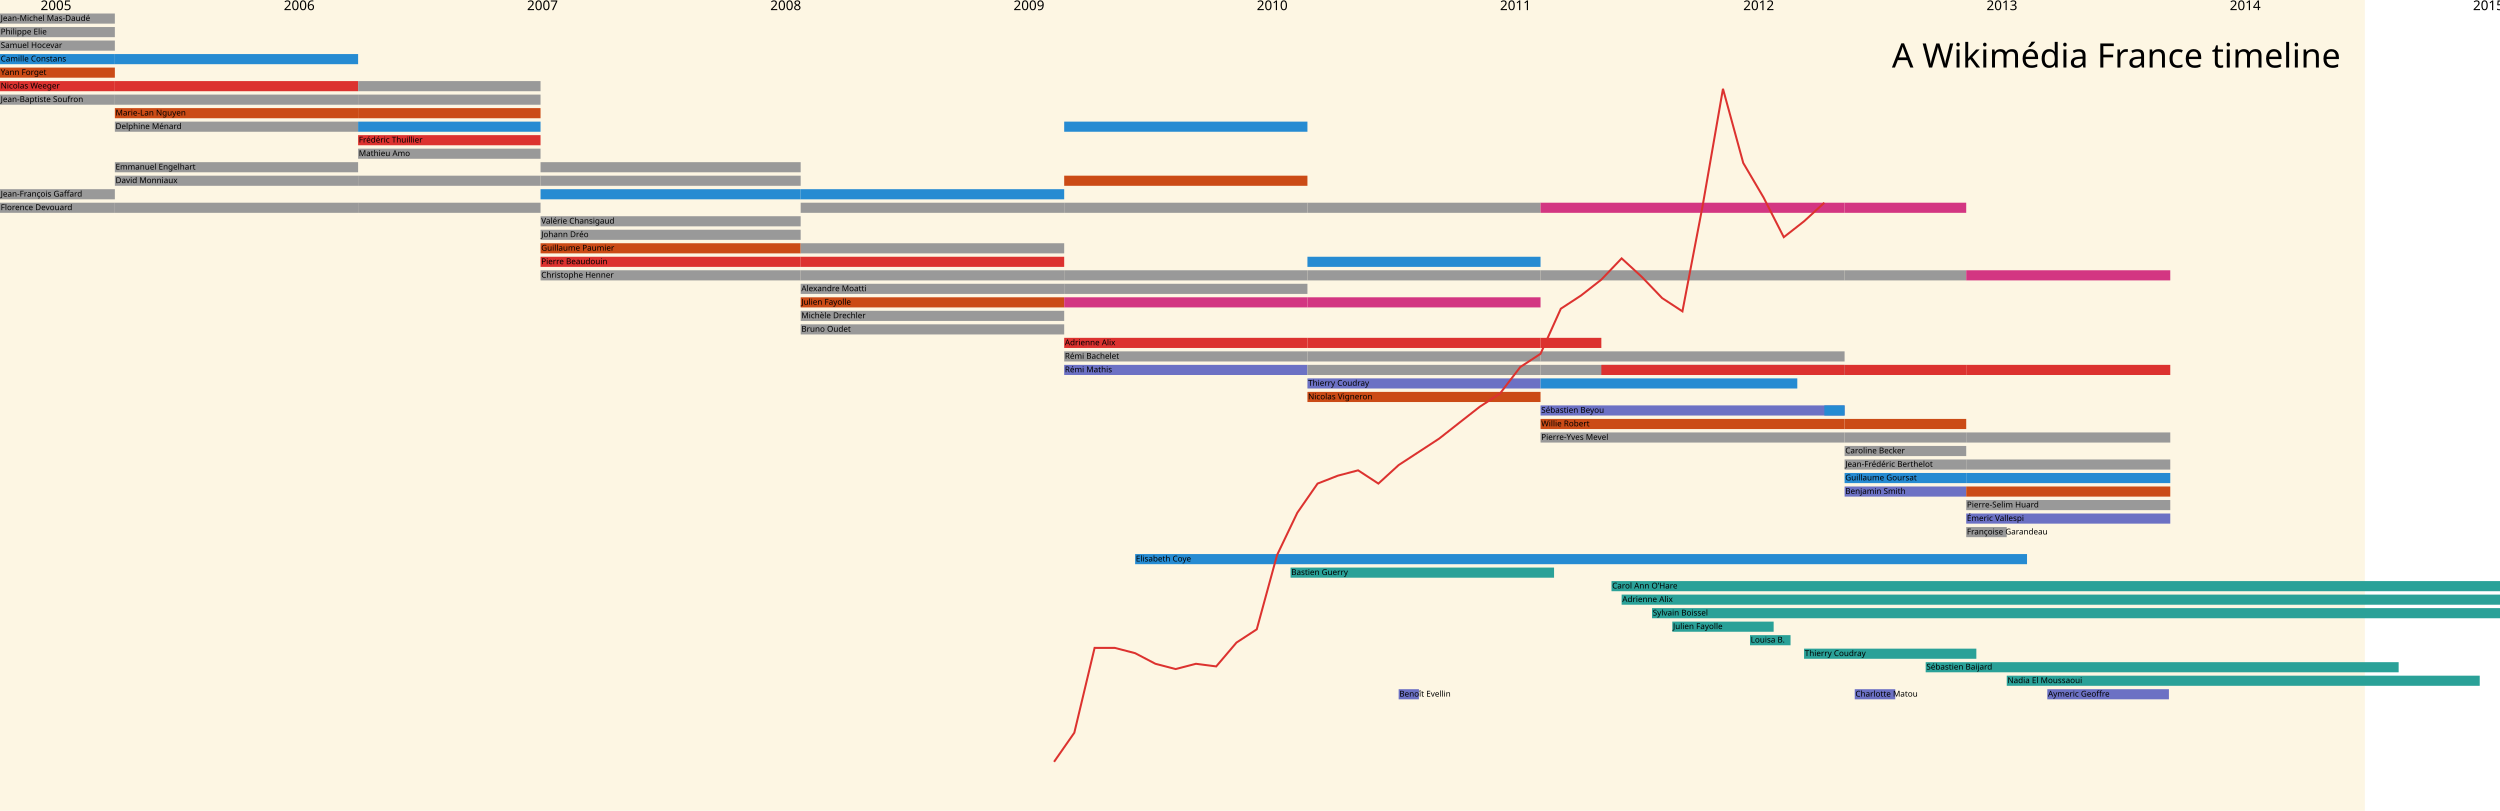
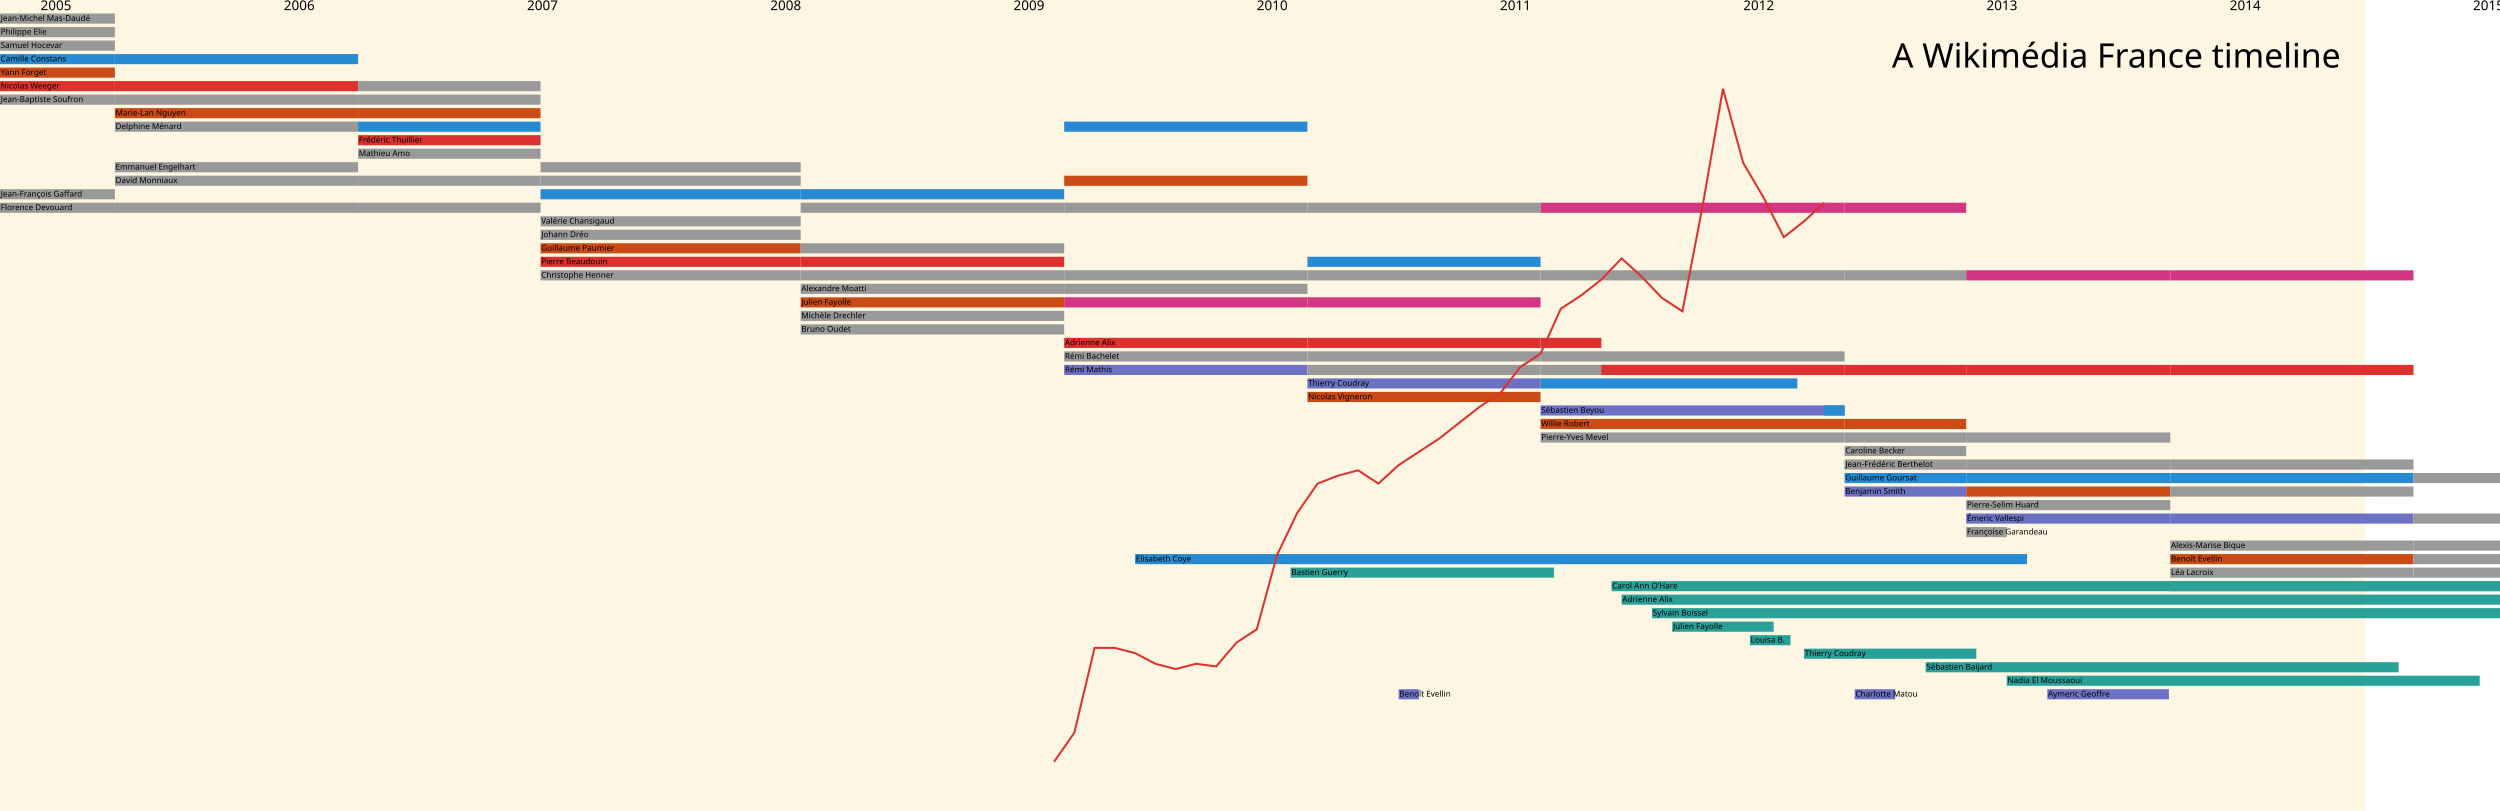
<svg xmlns="http://www.w3.org/2000/svg" xmlns:xlink="http://www.w3.org/1999/xlink" width="37000" height="12000" id="svg2" version="1.1">
  <defs id="defs">
    <rect id="2004-2005" width="1700" height="150" x="0" />
    <rect id="2005-2006" width="3600" height="150" x="1700" />
    <rect id="2006-2007" width="2700" height="150" x="5300" />
    <rect id="2007-2008" width="3850" height="150" x="8000" />
    <rect id="2008-2009" width="3900" height="150" x="11850" />
    <rect id="2009-2010" width="3600" height="150" x="15750" />
    <rect id="2010-2011" width="3450" height="150" x="19350" />
    <rect id="2011-2012" width="4500" height="150" x="22800" />
    <rect id="2012-2012" width="1800" height="150" x="27300" />
    <rect id="2012-2013" width="3020" height="150" x="29100" />
    <rect id="2013-2014" width="3600" height="150" x="32120" />
    <rect id="2014-2015" width="3600" height="150" x="35720" />
    <rect id="2015y" width="0" height="150" x="37000" />
    <path style="stroke:url(#lightgrey);stroke-width:40;" d="m 0,200 0,30000" id="YearMarker" />
    <linearGradient id="base03">
      <stop stop-color="#002b36" />
    </linearGradient>
    <linearGradient id="base02">
      <stop stop-color="#073642" />
    </linearGradient>
    <linearGradient id="base01">
      <stop stop-color="#586e75" />
    </linearGradient>
    <linearGradient id="base00">
      <stop stop-color="#657b83" />
    </linearGradient>
    <linearGradient id="base0">
      <stop stop-color="#839496" />
    </linearGradient>
    <linearGradient id="base1">
      <stop stop-color="#93a1a1" />
    </linearGradient>
    <linearGradient id="base2">
      <stop stop-color="#eee8d5" />
    </linearGradient>
    <linearGradient id="base3">
      <stop stop-color="#fdf6e3" />
    </linearGradient>
    <linearGradient id="yellow">
      <stop stop-color="#b58900" />
    </linearGradient>
    <linearGradient id="orange">
      <stop stop-color="#cb4b16" />
    </linearGradient>
    <linearGradient id="red">
      <stop stop-color="#dc322f" />
    </linearGradient>
    <linearGradient id="magenta">
      <stop stop-color="#d33682" />
    </linearGradient>
    <linearGradient id="violet">
      <stop stop-color="#6c71c4" />
    </linearGradient>
    <linearGradient id="blue">
      <stop stop-color="#268bd2" />
    </linearGradient>
    <linearGradient id="cyan">
      <stop stop-color="#2aa198" />
    </linearGradient>
    <linearGradient id="green">
      <stop stop-color="#859900" />
    </linearGradient>
    <linearGradient id="lightgrey">
      <stop stop-color="#c0c0c0" />
    </linearGradient>
    <style id="Style" type="text/css">
        .board { fill:#999999 }
        .president { fill:url(#red) }
        .vicepresident { fill:url(#magenta) }
        .treasurer { fill:url(#blue) }
        .vicetreasurer { fill:url(#violet) }
        .secretary{ fill:url(#orange) }
        .vicesecretary { fill:url(#yellow) }

        .staff { fill:url(#cyan) }
        .partstaff { fill:url(#blue) }
        .intern { fill:url(#violet) }

        text.name { font-size:120px; fill:black; font-family:Linux Libertine}
        text.label { font-size:200px; fill:black; font-family:Linux Libertine}
        text.title { font-size:500px; fill:black; font-family:Linux Libertine}
        .background { fill:url(#base3) }

        .members { fill:none; stroke: url(#red); stroke-width: 30px }
    </style>
  </defs>
  <rect id="background" width="35000" height="12000" class="background" />
  <text x="28000" y="1000" class="title">A Wikimédia France timeline</text>
  <g id="Labels" transform="translate(0,150)">
    <text x="600" class="label">2005</text>
    <text x="4200" class="label">2006</text>
    <text x="7800" class="label">2007</text>
    <text x="11400" class="label">2008</text>
    <text x="15000" class="label">2009</text>
    <text x="18600" class="label">2010</text>
    <text x="22200" class="label">2011</text>
    <text x="25800" class="label">2012</text>
    <text x="29400" class="label">2013</text>
    <text x="33000" class="label">2014</text>
    <text x="36600" class="label">2015</text>
  </g>
  <g id="Grid">
    <g id="Year.2005" transform="translate(600,0) ">
      <use xlink:href="#YearMarker" />
    </g>
    <g id="Year.2006" transform="translate(4200,0) ">
      <use xlink:href="#YearMarker" />
    </g>
    <g id="Year.2007" transform="translate(7800,0) ">
      <use xlink:href="#YearMarker" />
    </g>
    <g id="Year.2008" transform="translate(11400,0) ">
      <use xlink:href="#YearMarker" />
    </g>
    <g id="Year.2009" transform="translate(15000,0) ">
      <use xlink:href="#YearMarker" />
    </g>
    <g id="Year.2010" transform="translate(18600,0) ">
      <use xlink:href="#YearMarker" />
    </g>
    <g id="Year.2011" transform="translate(22200,0) ">
      <use xlink:href="#YearMarker" />
    </g>
    <g id="Year.2012" transform="translate(25800,0) ">
      <use xlink:href="#YearMarker" />
    </g>
    <g id="Year.2013" transform="translate(29400,0) ">
      <use xlink:href="#YearMarker" />
    </g>
    <g id="Year.2014" transform="translate(33000,0) ">
      <use xlink:href="#YearMarker" />
    </g>
    <g id="Year.2015" transform="translate(36600,0) ">
      <use xlink:href="#YearMarker" />
    </g>
  </g>
  <g id="Board" transform="translate(0,200)">
    <g id="MasDaude" transform="translate(0,0) ">
      <use class="board" xlink:href="#2004-2005" />
      <text dx="10" dy="110" class="name">Jean-Michel Mas-Daudé</text>
    </g>
    <g id="Board.Elie" transform="translate(0,200) ">
      <use class="board" xlink:href="#2004-2005" />
      <text dx="10" dy="110" class="name">Philippe Elie</text>
    </g>
    <g id="Board.Hocevar" transform="translate(0,400) ">
      <use class="board" xlink:href="#2004-2005" />
      <text dx="10" dy="110" class="name">Samuel Hocevar</text>
    </g>
    <g id="Board.Constans" transform="translate(0,600) ">
      <use class="treasurer" xlink:href="#2004-2005" />
      <use class="treasurer" xlink:href="#2005-2006" />
      <text dx="10" dy="110" class="name">Camille Constans</text>
    </g>
    <g id="Board.Forget" transform="translate(0,800) ">
      <use class="secretary" xlink:href="#2004-2005" />
      <text dx="10" dy="110" class="name">Yann Forget</text>
    </g>
    <g id="Board.Weeger" transform="translate(0,1000) ">
      <use class="president" xlink:href="#2004-2005" />
      <use class="president" xlink:href="#2005-2006" />
      <use class="board" xlink:href="#2006-2007" />
      <text dx="10" dy="110" class="name">Nicolas Weeger</text>
    </g>
    <g id="Board.Soufron" transform="translate(0,1200) ">
      <use class="board" xlink:href="#2004-2005" />
      <use class="board" xlink:href="#2005-2006" />
      <use class="board" xlink:href="#2006-2007" />
      <text dx="10" dy="110" class="name">Jean-Baptiste Soufron</text>
    </g>
    <g id="Board.Nguyen" transform="translate(0,1400) ">
      <use class="secretary" xlink:href="#2005-2006" />
      <use class="secretary" xlink:href="#2006-2007" />
      <text x="1700" dx="10" dy="110" class="name">Marie-Lan Nguyen</text>
    </g>
    <g id="Board.Menard" transform="translate(0,1600) ">
      <use class="board" xlink:href="#2005-2006" />
      <use class="treasurer" xlink:href="#2006-2007" />
      <use class="treasurer" xlink:href="#2009-2010" />
      <text x="1700" dx="10" dy="110" class="name">Delphine Ménard</text>
    </g>
    <g id="Board.Thuillier" transform="translate(0,1800) ">
      <use class="president" xlink:href="#2006-2007" />
      <text x="5300" dx="10" dy="110" class="name">Frédéric Thuillier</text>
    </g>
    <g id="Board.Amo" transform="translate(0,2000) ">
      <use class="board" xlink:href="#2006-2007" />
      <text x="5300" dx="10" dy="110" class="name">Mathieu Amo</text>
    </g>
    <g id="Board.Engelhart" transform="translate(0,2200) ">
      <use class="board" xlink:href="#2005-2006" />
      <use class="board" xlink:href="#2007-2008" />
      <text x="1700" dx="10" dy="110" class="name">Emmanuel Engelhart</text>
    </g>
    <g id="Board.Monniaux" transform="translate(0,2400) ">
      <use class="board" xlink:href="#2005-2006" />
      <use class="board" xlink:href="#2006-2007" />
      <use class="board" xlink:href="#2007-2008" />
      <use class="secretary" xlink:href="#2009-2010" />
      <text x="1700" dx="10" dy="110" class="name">David Monniaux</text>
    </g>
    <g id="Board.Gaffard" transform="translate(0,2600) ">
      <use class="board" xlink:href="#2004-2005" />
      <use class="treasurer" xlink:href="#2007-2008" />
      <use class="treasurer" xlink:href="#2008-2009" />
      <text dx="10" dy="110" class="name">Jean-François Gaffard</text>
    </g>
    <g id="Board.Devouard" transform="translate(0,2800) ">
      <use class="board" xlink:href="#2004-2005" />
      <use class="board" xlink:href="#2005-2006" />
      <use class="board" xlink:href="#2006-2007" />
      <use class="board" xlink:href="#2008-2009" />
      <use class="board" xlink:href="#2009-2010" />
      <use class="board" xlink:href="#2010-2011" />
      <use class="vicepresident" xlink:href="#2011-2012" />
      <use class="vicepresident" xlink:href="#2012-2012" />
      <text dx="10" dy="110" class="name">Florence Devouard</text>
    </g>
    <g id="Board.Chansigaud" transform="translate(0,3000) ">
      <use class="board" xlink:href="#2007-2008" />
      <text x="8000" dx="10" dy="110" class="name">Valérie Chansigaud</text>
    </g>
    <g id="Board.Dreo" transform="translate(0,3200) ">
      <use class="board" xlink:href="#2007-2008" />
      <text x="8000" dx="10" dy="110" class="name">Johann Dréo</text>
    </g>
    <g id="Board.Paumier" transform="translate(0,3400) ">
      <use class="secretary" xlink:href="#2007-2008" />
      <use class="board" xlink:href="#2008-2009" />
      <text x="8000" dx="10" dy="110" class="name">Guillaume Paumier</text>
    </g>
    <g id="Board.Beaudouin" transform="translate(0,3600) ">
      <use class="president" xlink:href="#2007-2008" />
      <use class="president" xlink:href="#2008-2009" />
      <use class="treasurer" xlink:href="#2010-2011" />
      <text x="8000" dx="10" dy="110" class="name">Pierre Beaudouin</text>
    </g>
    <g id="Board.Henner" transform="translate(0,3800) ">
      <use class="board" xlink:href="#2007-2008" />
      <use class="board" xlink:href="#2008-2009" />
      <use class="board" xlink:href="#2009-2010" />
      <use class="board" xlink:href="#2010-2011" />
      <use class="board" xlink:href="#2011-2012" />
      <use class="board" xlink:href="#2012-2012" />
      <use class="vicepresident" xlink:href="#2012-2013" />
+       <use class="vicepresident" xlink:href="#2013-2014" />
      <text x="8000" dx="10" dy="110" class="name">Christophe Henner</text>
    </g>
    <g id="Board.Moatti" transform="translate(0,4000) ">
      <use class="board" xlink:href="#2008-2009" />
      <use class="board" xlink:href="#2009-2010" />
      <text x="11850" dx="10" dy="110" class="name">Alexandre Moatti</text>
    </g>
    <g id="Board.Fayolle" transform="translate(0,4200) ">
      <use class="secretary" xlink:href="#2008-2009" />
      <use class="vicepresident" xlink:href="#2009-2010" />
      <use class="vicepresident" xlink:href="#2010-2011" />
      <text x="11850" dx="10" dy="110" class="name">Julien Fayolle</text>
    </g>
    <g id="Board.Drechler" transform="translate(0,4400) ">
      <use class="board" xlink:href="#2008-2009" />
      <text x="11850" dx="10" dy="110" class="name">Michèle Drechler</text>
    </g>
    <g id="Board.Oudet" transform="translate(0,4600) ">
      <use class="board" xlink:href="#2008-2009" />
      <text x="11850" dx="10" dy="110" class="name">Bruno Oudet</text>
    </g>
    <g id="Board.Alix" transform="translate(0,4800) ">
      <use class="president" xlink:href="#2009-2010" />
      <use class="president" xlink:href="#2010-2011" />
      <rect x="22800" class="president" width="900" height="150" />
      <text x="15750" dx="10" dy="110" class="name">Adrienne Alix</text>
    </g>
    <g id="Board.Bachelet" transform="translate(0,5000) ">
      <use class="board" xlink:href="#2009-2010" />
      <use class="board" xlink:href="#2010-2011" />
      <use class="board" xlink:href="#2011-2012" />
      <text x="15750" dx="10" dy="110" class="name">Rémi Bachelet</text>
    </g>
    <g id="Board.Mathis" transform="translate(0,5200) ">
      <use class="vicetreasurer" xlink:href="#2009-2010" />
      <use class="board" xlink:href="#2010-2011" />
      <use class="board" xlink:href="#2011-2012" />
      <rect x="23700" class="president" width="3600" height="150" />
      <use class="president" xlink:href="#2012-2012" />
      <use class="president" xlink:href="#2012-2013" />
+       <use class="president" xlink:href="#2013-2014" />
      <text x="15750" dx="10" dy="110" class="name">Rémi Mathis</text>
    </g>
    <g id="Board.Coudray" transform="translate(0,5400) ">
      <use class="vicetreasurer" xlink:href="#2010-2011" />
      <rect x="22800" class="treasurer" width="3800" height="150" />
      <text x="19350" dx="10" dy="110" class="name">Thierry Coudray</text>
    </g>
    <g id="Board.Vigneron" transform="translate(0,5600) ">
      <use class="secretary" xlink:href="#2010-2011" />
      <text x="19350" dx="10" dy="110" class="name">Nicolas Vigneron</text>
    </g>
    <g id="Board.Beyou" transform="translate(0,5800) ">
      <use class="vicetreasurer" xlink:href="#2011-2012" />
      <text x="22800" dx="10" dy="110" class="name">Sébastien Beyou</text>
      <rect x="27000" class="treasurer" width="300" height="150" />
    </g>
    <g id="Board.Robert" transform="translate(0,6000) ">
      <use class="secretary" xlink:href="#2011-2012" />
      <use class="secretary" xlink:href="#2012-2012" />
      <text x="22800" dx="10" dy="110" class="name">Willie Robert</text>
    </g>
    <g id="Board.Mevel" transform="translate(0,6200) ">
      <use class="board" xlink:href="#2011-2012" />
      <use class="board" xlink:href="#2012-2012" />
      <use class="board" xlink:href="#2012-2013" />
      <text x="22800" dx="10" dy="110" class="name">Pierre-Yves Mevel</text>
    </g>
    <g id="Board.Becker" transform="translate(0,6400) ">
      <use class="board" xlink:href="#2012-2012" />
      <text x="27300" dx="10" dy="110" class="name">Caroline Becker</text>
    </g>
    <g id="Board.Berthelot" transform="translate(0,6600) ">
      <use class="board" xlink:href="#2012-2012" />
      <use class="board" xlink:href="#2012-2013" />
+       <use class="board" xlink:href="#2013-2014" />
      <text x="27300" dx="10" dy="110" class="name">Jean-Frédéric Berthelot</text>
    </g>
    <g id="Board.Goursat" transform="translate(0,6800) ">
      <use class="treasurer" xlink:href="#2012-2012" />
      <use class="treasurer" xlink:href="#2012-2013" />
+       <use class="treasurer" xlink:href="#2013-2014" />
+       <use class="board" xlink:href="#2014-2015" />
      <text x="27300" dx="10" dy="110" class="name">Guillaume Goursat</text>
    </g>
    <g id="Board.Smith" transform="translate(0,7000)">
      <use class="vicetreasurer" xlink:href="#2012-2012" />
      <use class="secretary" xlink:href="#2012-2013" />
+       <use class="board" xlink:href="#2013-2014" />
      <text x="27300" dx="10" dy="110" class="name">Benjamin Smith</text>
    </g>
    <g id="Board.Huard" transform="translate(0,7200)">
      <use class="board" xlink:href="#2012-2013" />
      <text x="29100" dx="10" dy="110" class="name">Pierre-Selim Huard</text>
    </g>
    <g id="Board.Vallespi" transform="translate(0,7400)">
      <use class="vicetreasurer" xlink:href="#2012-2013" />
+       <use class="vicetreasurer" xlink:href="#2013-2014" />
+       <use class="board" xlink:href="#2014-2015" />
      <text x="29100" dx="10" dy="110" class="name">Émeric Vallespi</text>
    </g>
    <g id="Board.Garandeau" transform="translate(0,7600)">
      <rect x="29100" class="board" width="600" height="150" />
      <text x="29100" dx="10" dy="110" class="name">Françoise Garandeau</text>
+     </g>
+     <g id="Board.Bique" transform="translate(0,7800) ">
+       <use class="board" xlink:href="#2013-2014" />
+       <use class="board" xlink:href="#2014-2015" />
+       <text x="32120" dx="10" dy="110" class="name">Alexis-Marise Bique</text>
+     </g>
+     <g id="Board.Evellin" transform="translate(0,8000) ">
+       <use class="secretary" xlink:href="#2013-2014" />
+       <use class="board" xlink:href="#2014-2015" />
+       <text x="32120" dx="10" dy="110" class="name">Benoît Evellin</text>
+     </g>
+     <g id="Board.Lacroix" transform="translate(0,8200) ">
+       <use class="board" xlink:href="#2013-2014" />
+       <use class="board" xlink:href="#2014-2015" />
+       <text x="32120" dx="10" dy="110" class="name">Léa Lacroix</text>
+     </g>
+     <g id="Board.Peron" transform="translate(0,8400) ">
+       <use class="board" xlink:href="#2013-2014" />
+       <use class="board" xlink:href="#2014-2015" />
+       <text x="32120" dx="10" dy="110" class="name">Ludovic Péron</text>
    </g>
  </g>
  <g id="Staff" transform="translate(0,8000)">
    <g id="Staff.Coye" transform="translate(0,200)">
      <g transform="translate(16800,0) ">
        <rect id="Staff.Coye.Period" class="partstaff" width="13200" height="150" />
        <text id="Staff.Coye.Text" dx="10" dy="110" class="name">Elisabeth Coye</text>
      </g>
      <use class="background" xlink:href="#2014y" />
    </g>
    <g id="Staff.Guerry" transform="translate(0,400) ">
      <g transform="translate(19100,0) ">
        <rect id="Staff.Guerry.Period" class="staff" width="3900" height="150" />
        <text id="Staff.Guerry.Text" dx="10" dy="110" class="name">Bastien Guerry</text>
      </g>
    </g>
    <g id="Staff.OHare" transform="translate(0,600) ">
      <g transform="translate(23850,0) ">
        <rect id="Staff.OHare.Period" class="staff" width="15000" height="150" />
        <text id="Staff.OHare.Text" dx="10" dy="110" class="name">Carol Ann O’Hare</text>
      </g>
    </g>
    <g id="Staff.Alix" transform="translate(0,800) ">
      <g transform="translate(24000,0) ">
        <rect id="Staff.Alix.Period" class="staff" width="15000" height="150" />
        <text id="Staff.Alix.Text" dx="10" dy="110" class="name">Adrienne Alix</text>
      </g>
    </g>
    <g id="Staff.Boissel" transform="translate(0,1000) ">
      <g transform="translate(24450,0) ">
        <rect id="Staff.Boissel.Period" class="staff" width="15000" height="150" />
        <text id="Staff.Boissel.Text" dx="10" dy="110" class="name">Sylvain Boissel</text>
      </g>
      <use class="background" xlink:href="#2014y" />
    </g>
    <g id="Staff.Fayolle" transform="translate(0,1200) ">
      <g transform="translate(24750,0) ">
        <rect id="Staff.Fayolle.Period" class="staff" width="1500" height="150" />
        <text id="Staff.Fayolle.Text" dx="10" dy="110" class="name">Julien Fayolle</text>
      </g>
    </g>
    <g id="Staff.Benmansour" transform="translate(25900,1400) ">
      <rect id="Staff.Benmansour.Period" class="staff" width="600" height="150" />
      <text id="Staff.Benmansour.Text" dx="10" dy="110" class="name">Louisa B.</text>
    </g>
    <g id="Staff.Coudray" transform="translate(26700,1600) ">
      <rect id="Staff.Coudray.Period" class="staff" width="2550" height="150" />
      <text id="Staff.Coudray.Text" dx="10" dy="110" class="name">Thierry Coudray</text>
    </g>
    <g id="Staff.Baijard" transform="translate(28500,1800) ">
      <rect id="Staff.Baijard.Period" class="staff" width="7000" height="150" />
      <text id="Staff.Baijard.Text" dx="10" dy="110" class="name">Sébastien Baijard</text>
    </g>
    <g id="Staff.ElMoussaoui" transform="translate(29700,2000) ">
      <rect id="Staff.ElMoussaoui.Period" class="staff" width="7000" height="150" />
      <text id="Staff.ElMoussaoui.Text" dx="10" dy="110" class="name">Nadia El Moussaoui</text>
    </g>
    <g id="Staff.Evellin" transform="translate(20700,2200) ">
      <rect id="Staff.Evellin.Period" class="intern" width="300" height="150" />
      <text id="Staff.Evellin.Text" dx="10" dy="110" class="name">Benoît Evellin</text>
    </g>
    <g id="Staff.Matou" transform="translate(27450,2200) ">
      <rect id="Staff.Matou.Period" class="intern" width="600" height="150" />
      <text id="Staff.Matou.Text" dx="10" dy="110" class="name">Charlotte Matou</text>
    </g>
    <g id="Staff.Geoffre" transform="translate(30300,2200) ">
      <rect id="Staff.Geoffre.Period" class="intern" width="1800" height="150" />
      <text id="Staff.Geoffre.Text" dx="10" dy="110" class="name">Aymeric Geoffre</text>
    </g>
  </g>
  <g transform="matrix(1,0,0,-1,0,15000)">
    <path d="M15600 3725 L15900 4156 16200 5411 16500 5411 16800 5333 17100 5176 17400 5098 17700 5176 18000 5137 18300 5490 18600 5686 18900 6784 19200 7411 19500 7843 19800 7960 20100 8039 20400 7843 20700 8117 21000 8313 21300 8509 21600 8745 21900 8980 22200 9176 22500 9568 22800 9764 23100 10431 23400 10627 23700 10862 24000 11176 24300 10901 24600 10588 24900 10392 25200 11960 25500 13686 25800 12588 26100 12078 26400 11490 26700 11725 27000 12000" class="members" />
  </g>
</svg>
